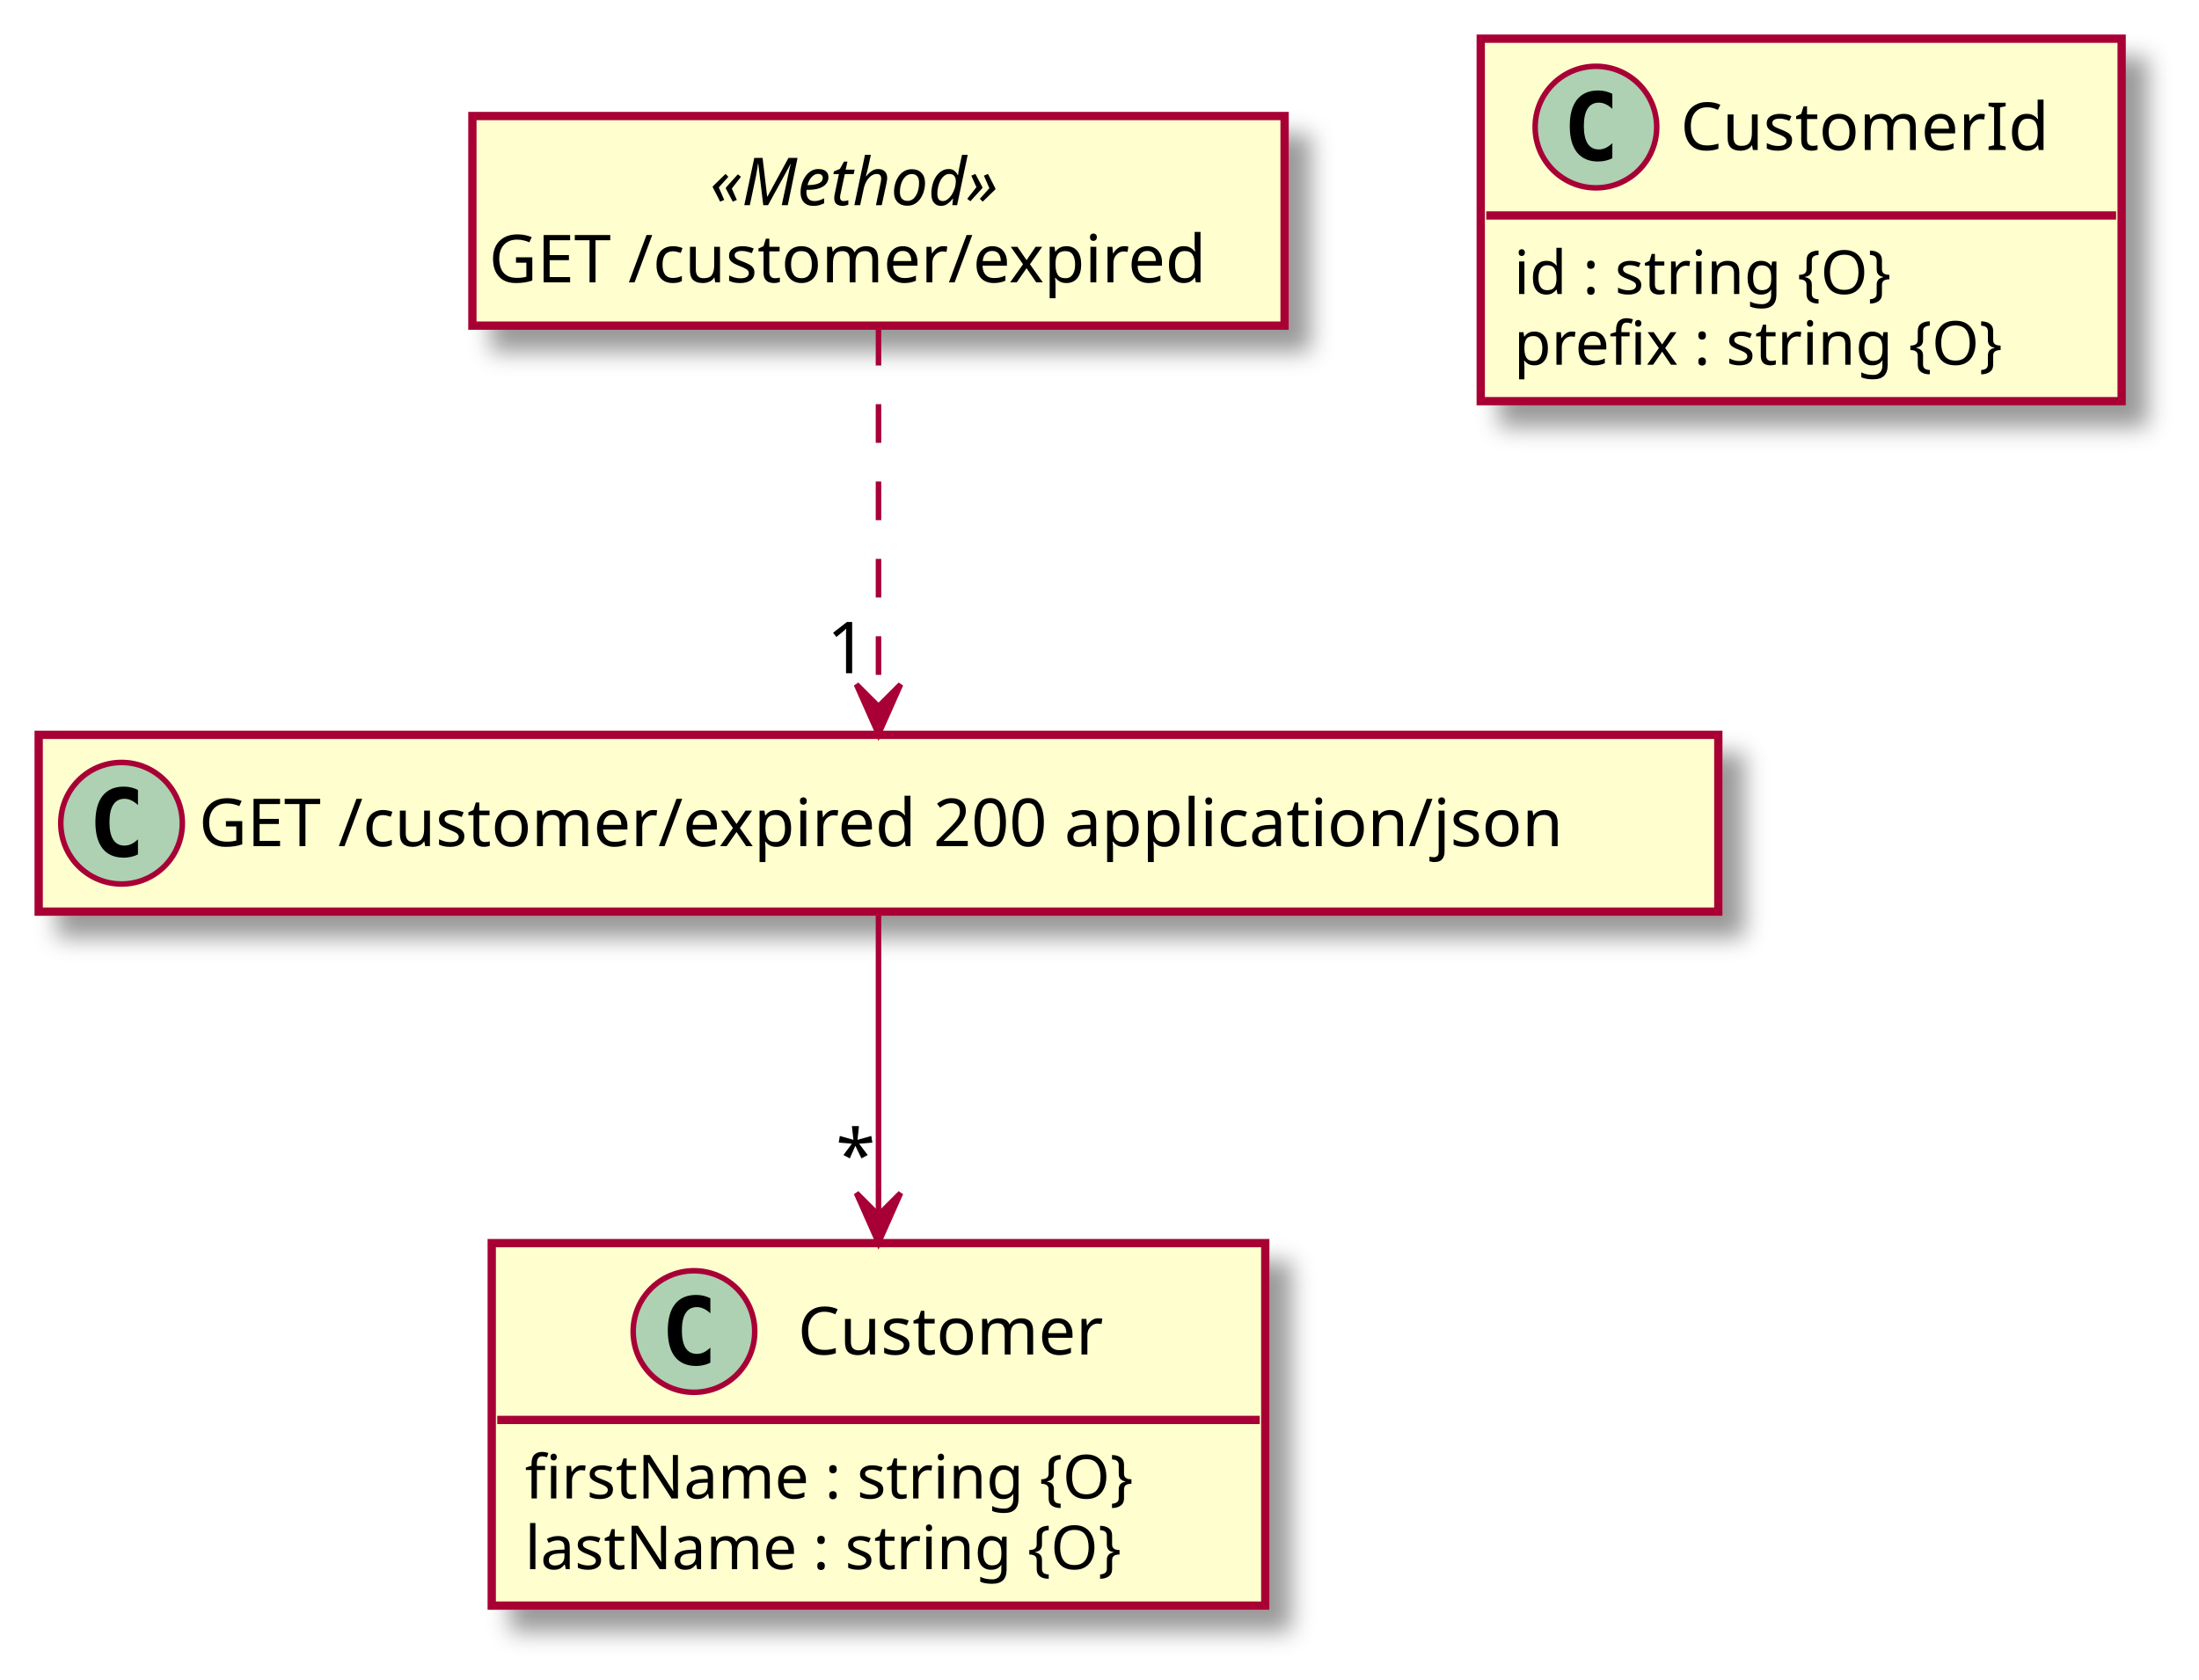
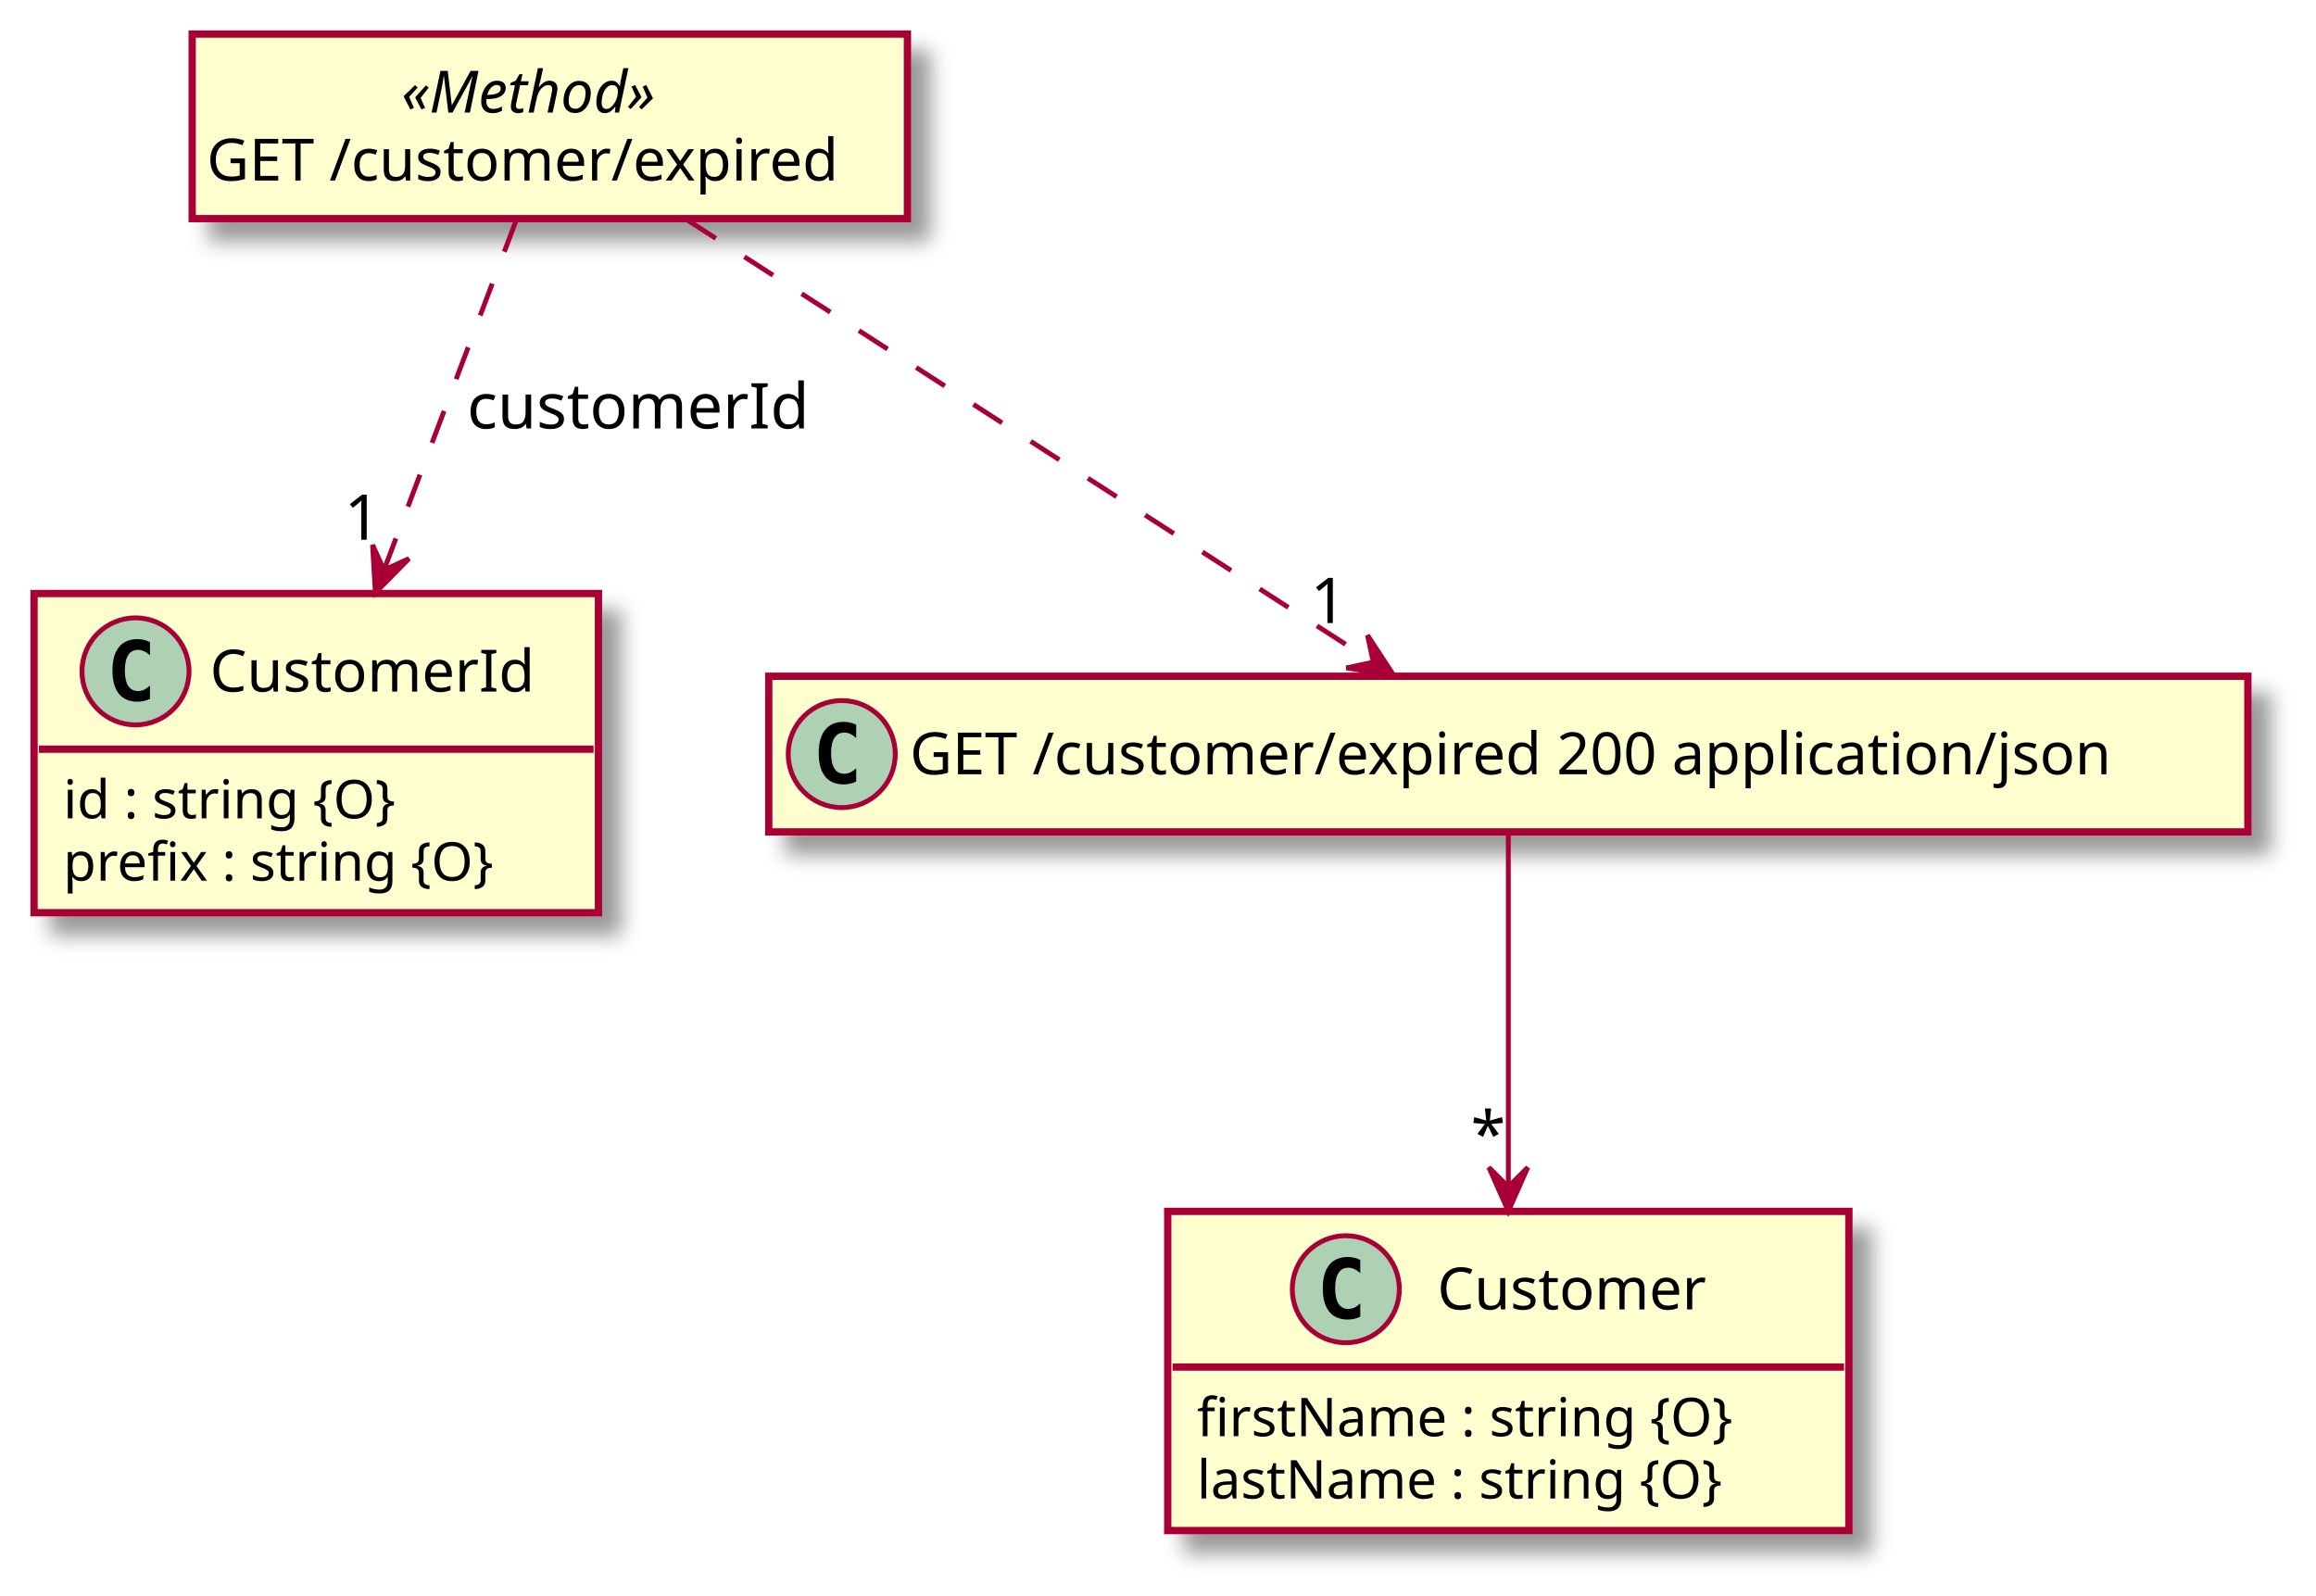
- <svg xmlns="http://www.w3.org/2000/svg" contentScriptType="application/ecmascript" contentStyleType="text/css" height="304px" preserveAspectRatio="none" style="width:398px;height:304px;" version="1.1" viewBox="0 0 398 304" width="398px" zoomAndPan="magnify">
+ <svg xmlns="http://www.w3.org/2000/svg" contentScriptType="application/ecmascript" contentStyleType="text/css" height="328px" preserveAspectRatio="none" style="width:476px;height:328px;" version="1.1" viewBox="0 0 476 328" width="476px" zoomAndPan="magnify">
  <defs>
-     <filter height="300%" id="f11s2pmfykbytx" width="300%" x="-1" y="-1">
+     <filter height="300%" id="f172vxqwwkli1d" width="300%" x="-1" y="-1">
      <feGaussianBlur result="blurOut" stdDeviation="2.0" />
      <feColorMatrix in="blurOut" result="blurOut2" type="matrix" values="0 0 0 0 0 0 0 0 0 0 0 0 0 0 0 0 0 0 .4 0" />
      <feOffset dx="4.0" dy="4.0" in="blurOut2" result="blurOut3" />
      <feBlend in="SourceGraphic" in2="blurOut3" mode="normal" />
    </filter>
  </defs>
  <g>
-     <rect codeLine="6" fill="#FEFECE" filter="url(#f11s2pmfykbytx)" height="65.609" id="Customer" style="stroke:#A80036;stroke-width:1.5;" width="140" x="89" y="225" />
-     <ellipse cx="125.6" cy="241" fill="#ADD1B2" rx="11" ry="11" style="stroke:#A80036;stroke-width:1.0;" />
-     <path d="M128.569,246.641 Q127.991,246.938 127.35,247.078 Q126.709,247.234 126.006,247.234 Q123.506,247.234 122.178,245.594 Q120.866,243.938 120.866,240.812 Q120.866,237.688 122.178,236.031 Q123.506,234.375 126.006,234.375 Q126.709,234.375 127.35,234.531 Q128.006,234.688 128.569,234.984 L128.569,237.703 Q127.944,237.125 127.35,236.859 Q126.756,236.578 126.131,236.578 Q124.787,236.578 124.1,237.656 Q123.412,238.719 123.412,240.812 Q123.412,242.906 124.1,243.984 Q124.787,245.047 126.131,245.047 Q126.756,245.047 127.35,244.781 Q127.944,244.5 128.569,243.922 L128.569,246.641 Z " fill="#000000" />
-     <text fill="#000000" font-family="sans-serif" font-size="12" lengthAdjust="spacing" textLength="60" x="144.4" y="245.154">Customer</text>
-     <line style="stroke:#A80036;stroke-width:1.5;" x1="90" x2="228" y1="257" y2="257" />
-     <text fill="#000000" font-family="sans-serif" font-size="11" lengthAdjust="spacing" textLength="128" x="95" y="271.21">firstName : string {O}</text>
-     <text fill="#000000" font-family="sans-serif" font-size="11" lengthAdjust="spacing" textLength="126" x="95" y="284.015">lastName : string {O}</text>
-     <rect codeLine="11" fill="#FEFECE" filter="url(#f11s2pmfykbytx)" height="65.609" id="CustomerId" style="stroke:#A80036;stroke-width:1.5;" width="116" x="268" y="7" />
-     <ellipse cx="288.85" cy="23" fill="#ADD1B2" rx="11" ry="11" style="stroke:#A80036;stroke-width:1.0;" />
-     <path d="M291.819,28.641 Q291.241,28.938 290.6,29.078 Q289.959,29.234 289.256,29.234 Q286.756,29.234 285.428,27.594 Q284.116,25.938 284.116,22.812 Q284.116,19.688 285.428,18.031 Q286.756,16.375 289.256,16.375 Q289.959,16.375 290.6,16.531 Q291.256,16.688 291.819,16.984 L291.819,19.703 Q291.194,19.125 290.6,18.859 Q290.006,18.578 289.381,18.578 Q288.038,18.578 287.35,19.656 Q286.663,20.719 286.663,22.812 Q286.663,24.906 287.35,25.984 Q288.038,27.047 289.381,27.047 Q290.006,27.047 290.6,26.781 Q291.194,26.5 291.819,25.922 L291.819,28.641 Z " fill="#000000" />
-     <text fill="#000000" font-family="sans-serif" font-size="12" lengthAdjust="spacing" textLength="71" x="304.15" y="27.154">CustomerId</text>
-     <line style="stroke:#A80036;stroke-width:1.5;" x1="269" x2="383" y1="39" y2="39" />
-     <text fill="#000000" font-family="sans-serif" font-size="11" lengthAdjust="spacing" textLength="82" x="274" y="53.21">id : string {O}</text>
-     <text fill="#000000" font-family="sans-serif" font-size="11" lengthAdjust="spacing" textLength="104" x="274" y="66.015">prefix : string {O}</text>
-     <rect codeLine="16" fill="#FEFECE" filter="url(#f11s2pmfykbytx)" height="37.938" id="GET /customer/expired" style="stroke:#A80036;stroke-width:1.5;" width="147" x="85.5" y="21" />
-     <text fill="#000000" font-family="sans-serif" font-size="12" font-style="italic" lengthAdjust="spacing" textLength="61" x="128.5" y="37.139">«Method»</text>
-     <text fill="#000000" font-family="sans-serif" font-size="12" lengthAdjust="spacing" textLength="141" x="88.5" y="51.107">GET /customer/expired</text>
-     <rect codeLine="19" fill="#FEFECE" filter="url(#f11s2pmfykbytx)" height="32" id="GET /customer/expired 200 application/json" style="stroke:#A80036;stroke-width:1.5;" width="304" x="7" y="133" />
-     <ellipse cx="22" cy="149" fill="#ADD1B2" rx="11" ry="11" style="stroke:#A80036;stroke-width:1.0;" />
-     <path d="M24.969,154.641 Q24.391,154.938 23.75,155.078 Q23.109,155.234 22.406,155.234 Q19.906,155.234 18.578,153.594 Q17.266,151.938 17.266,148.812 Q17.266,145.688 18.578,144.031 Q19.906,142.375 22.406,142.375 Q23.109,142.375 23.75,142.531 Q24.406,142.688 24.969,142.984 L24.969,145.703 Q24.344,145.125 23.75,144.859 Q23.156,144.578 22.531,144.578 Q21.188,144.578 20.5,145.656 Q19.812,146.719 19.812,148.812 Q19.812,150.906 20.5,151.984 Q21.188,153.047 22.531,153.047 Q23.156,153.047 23.75,152.781 Q24.344,152.5 24.969,151.922 L24.969,154.641 Z " fill="#000000" />
-     <text fill="#000000" font-family="sans-serif" font-size="12" lengthAdjust="spacing" textLength="272" x="36" y="153.154">GET /customer/expired 200 application/json</text>
-     <path codeLine="22" d="M159,165.33 C159,179.49 159,201.08 159,219.76 " fill="none" id="GET /customer/expired 200 application/json-to-Customer" style="stroke:#A80036;stroke-width:1.0;" />
-     <polygon fill="#A80036" points="159,224.94,163,215.94,159,219.94,155,215.94,159,224.94" style="stroke:#A80036;stroke-width:1.0;" />
-     <text fill="#000000" font-family="sans-serif" font-size="13" lengthAdjust="spacing" textLength="7" x="151.278" y="213.695">*</text>
-     <path codeLine="24" d="M159,59.15 C159,78.2 159,108.07 159,127.84 " fill="none" id="GET /customer/expired-to-GET /customer/expired 200 application/json" style="stroke:#A80036;stroke-width:1.0;stroke-dasharray:7.0,7.0;" />
-     <polygon fill="#A80036" points="159,132.88,163,123.88,159,127.88,155,123.88,159,132.88" style="stroke:#A80036;stroke-width:1.0;" />
-     <text fill="#000000" font-family="sans-serif" font-size="13" lengthAdjust="spacing" textLength="8" x="149.625" y="121.85">1</text>
+     <rect codeLine="6" fill="#FEFECE" filter="url(#f172vxqwwkli1d)" height="65.609" id="Customer" style="stroke:#A80036;stroke-width:1.5;" width="140" x="240" y="249" />
+     <ellipse cx="276.6" cy="265" fill="#ADD1B2" rx="11" ry="11" style="stroke:#A80036;stroke-width:1.0;" />
+     <path d="M279.569,270.641 Q278.991,270.938 278.35,271.078 Q277.709,271.234 277.006,271.234 Q274.506,271.234 273.178,269.594 Q271.866,267.938 271.866,264.812 Q271.866,261.688 273.178,260.031 Q274.506,258.375 277.006,258.375 Q277.709,258.375 278.35,258.531 Q279.006,258.688 279.569,258.984 L279.569,261.703 Q278.944,261.125 278.35,260.859 Q277.756,260.578 277.131,260.578 Q275.788,260.578 275.1,261.656 Q274.413,262.719 274.413,264.812 Q274.413,266.906 275.1,267.984 Q275.788,269.047 277.131,269.047 Q277.756,269.047 278.35,268.781 Q278.944,268.5 279.569,267.922 L279.569,270.641 Z " fill="#000000" />
+     <text fill="#000000" font-family="sans-serif" font-size="12" lengthAdjust="spacing" textLength="60" x="295.4" y="269.154">Customer</text>
+     <line style="stroke:#A80036;stroke-width:1.5;" x1="241" x2="379" y1="281" y2="281" />
+     <text fill="#000000" font-family="sans-serif" font-size="11" lengthAdjust="spacing" textLength="128" x="246" y="295.21">firstName : string {O}</text>
+     <text fill="#000000" font-family="sans-serif" font-size="11" lengthAdjust="spacing" textLength="126" x="246" y="308.015">lastName : string {O}</text>
+     <rect codeLine="11" fill="#FEFECE" filter="url(#f172vxqwwkli1d)" height="65.609" id="CustomerId" style="stroke:#A80036;stroke-width:1.5;" width="116" x="7" y="122" />
+     <ellipse cx="27.85" cy="138" fill="#ADD1B2" rx="11" ry="11" style="stroke:#A80036;stroke-width:1.0;" />
+     <path d="M30.819,143.641 Q30.241,143.938 29.6,144.078 Q28.959,144.234 28.256,144.234 Q25.756,144.234 24.428,142.594 Q23.116,140.938 23.116,137.812 Q23.116,134.688 24.428,133.031 Q25.756,131.375 28.256,131.375 Q28.959,131.375 29.6,131.531 Q30.256,131.688 30.819,131.984 L30.819,134.703 Q30.194,134.125 29.6,133.859 Q29.006,133.578 28.381,133.578 Q27.038,133.578 26.35,134.656 Q25.663,135.719 25.663,137.812 Q25.663,139.906 26.35,140.984 Q27.038,142.047 28.381,142.047 Q29.006,142.047 29.6,141.781 Q30.194,141.5 30.819,140.922 L30.819,143.641 Z " fill="#000000" />
+     <text fill="#000000" font-family="sans-serif" font-size="12" lengthAdjust="spacing" textLength="71" x="43.15" y="142.154">CustomerId</text>
+     <line style="stroke:#A80036;stroke-width:1.5;" x1="8" x2="122" y1="154" y2="154" />
+     <text fill="#000000" font-family="sans-serif" font-size="11" lengthAdjust="spacing" textLength="82" x="13" y="168.21">id : string {O}</text>
+     <text fill="#000000" font-family="sans-serif" font-size="11" lengthAdjust="spacing" textLength="104" x="13" y="181.015">prefix : string {O}</text>
+     <rect codeLine="16" fill="#FEFECE" filter="url(#f172vxqwwkli1d)" height="37.938" id="GET /customer/expired" style="stroke:#A80036;stroke-width:1.5;" width="147" x="39.5" y="7" />
+     <text fill="#000000" font-family="sans-serif" font-size="12" font-style="italic" lengthAdjust="spacing" textLength="61" x="82.5" y="23.139">«Method»</text>
+     <text fill="#000000" font-family="sans-serif" font-size="12" lengthAdjust="spacing" textLength="141" x="42.5" y="37.107">GET /customer/expired</text>
+     <rect codeLine="19" fill="#FEFECE" filter="url(#f172vxqwwkli1d)" height="32" id="GET /customer/expired 200 application/json" style="stroke:#A80036;stroke-width:1.5;" width="304" x="158" y="139" />
+     <ellipse cx="173" cy="155" fill="#ADD1B2" rx="11" ry="11" style="stroke:#A80036;stroke-width:1.0;" />
+     <path d="M175.969,160.641 Q175.391,160.938 174.75,161.078 Q174.109,161.234 173.406,161.234 Q170.906,161.234 169.578,159.594 Q168.266,157.938 168.266,154.812 Q168.266,151.688 169.578,150.031 Q170.906,148.375 173.406,148.375 Q174.109,148.375 174.75,148.531 Q175.406,148.688 175.969,148.984 L175.969,151.703 Q175.344,151.125 174.75,150.859 Q174.156,150.578 173.531,150.578 Q172.188,150.578 171.5,151.656 Q170.812,152.719 170.812,154.812 Q170.812,156.906 171.5,157.984 Q172.188,159.047 173.531,159.047 Q174.156,159.047 174.75,158.781 Q175.344,158.5 175.969,157.922 L175.969,160.641 Z " fill="#000000" />
+     <text fill="#000000" font-family="sans-serif" font-size="12" lengthAdjust="spacing" textLength="272" x="187" y="159.154">GET /customer/expired 200 application/json</text>
+     <path codeLine="22" d="M106.12,45.2 C99.08,63.83 87.93,93.32 79.02,116.9 " fill="none" id="GET /customer/expired-to-CustomerId" style="stroke:#A80036;stroke-width:1.0;stroke-dasharray:7.0,7.0;" />
+     <polygon fill="#A80036" points="77.15,121.84,84.062,114.825,78.91,117.16,76.575,112.008,77.15,121.84" style="stroke:#A80036;stroke-width:1.0;" />
+     <text fill="#000000" font-family="sans-serif" font-size="13" lengthAdjust="spacing" textLength="72" x="96" y="88.067">customerId</text>
+     <text fill="#000000" font-family="sans-serif" font-size="13" lengthAdjust="spacing" textLength="8" x="70.754" y="110.954">1</text>
+     <path codeLine="24" d="M310,171.33 C310,189.28 310,219.65 310,243.89 " fill="none" id="GET /customer/expired 200 application/json-to-Customer" style="stroke:#A80036;stroke-width:1.0;" />
+     <polygon fill="#A80036" points="310,248.96,314,239.96,310,243.96,306,239.96,310,248.96" style="stroke:#A80036;stroke-width:1.0;" />
+     <text fill="#000000" font-family="sans-serif" font-size="13" lengthAdjust="spacing" textLength="7" x="302.278" y="237.72">*</text>
+     <path codeLine="26" d="M141.23,45.2 C178.75,69.38 244.65,111.87 282.04,135.97 " fill="none" id="GET /customer/expired-to-GET /customer/expired 200 application/json" style="stroke:#A80036;stroke-width:1.0;stroke-dasharray:7.0,7.0;" />
+     <polygon fill="#A80036" points="286.45,138.82,281.062,130.576,282.251,136.106,276.72,137.294,286.45,138.82" style="stroke:#A80036;stroke-width:1.0;" />
+     <text fill="#000000" font-family="sans-serif" font-size="13" lengthAdjust="spacing" textLength="8" x="269.324" y="128.065">1</text>
  </g>
</svg>
